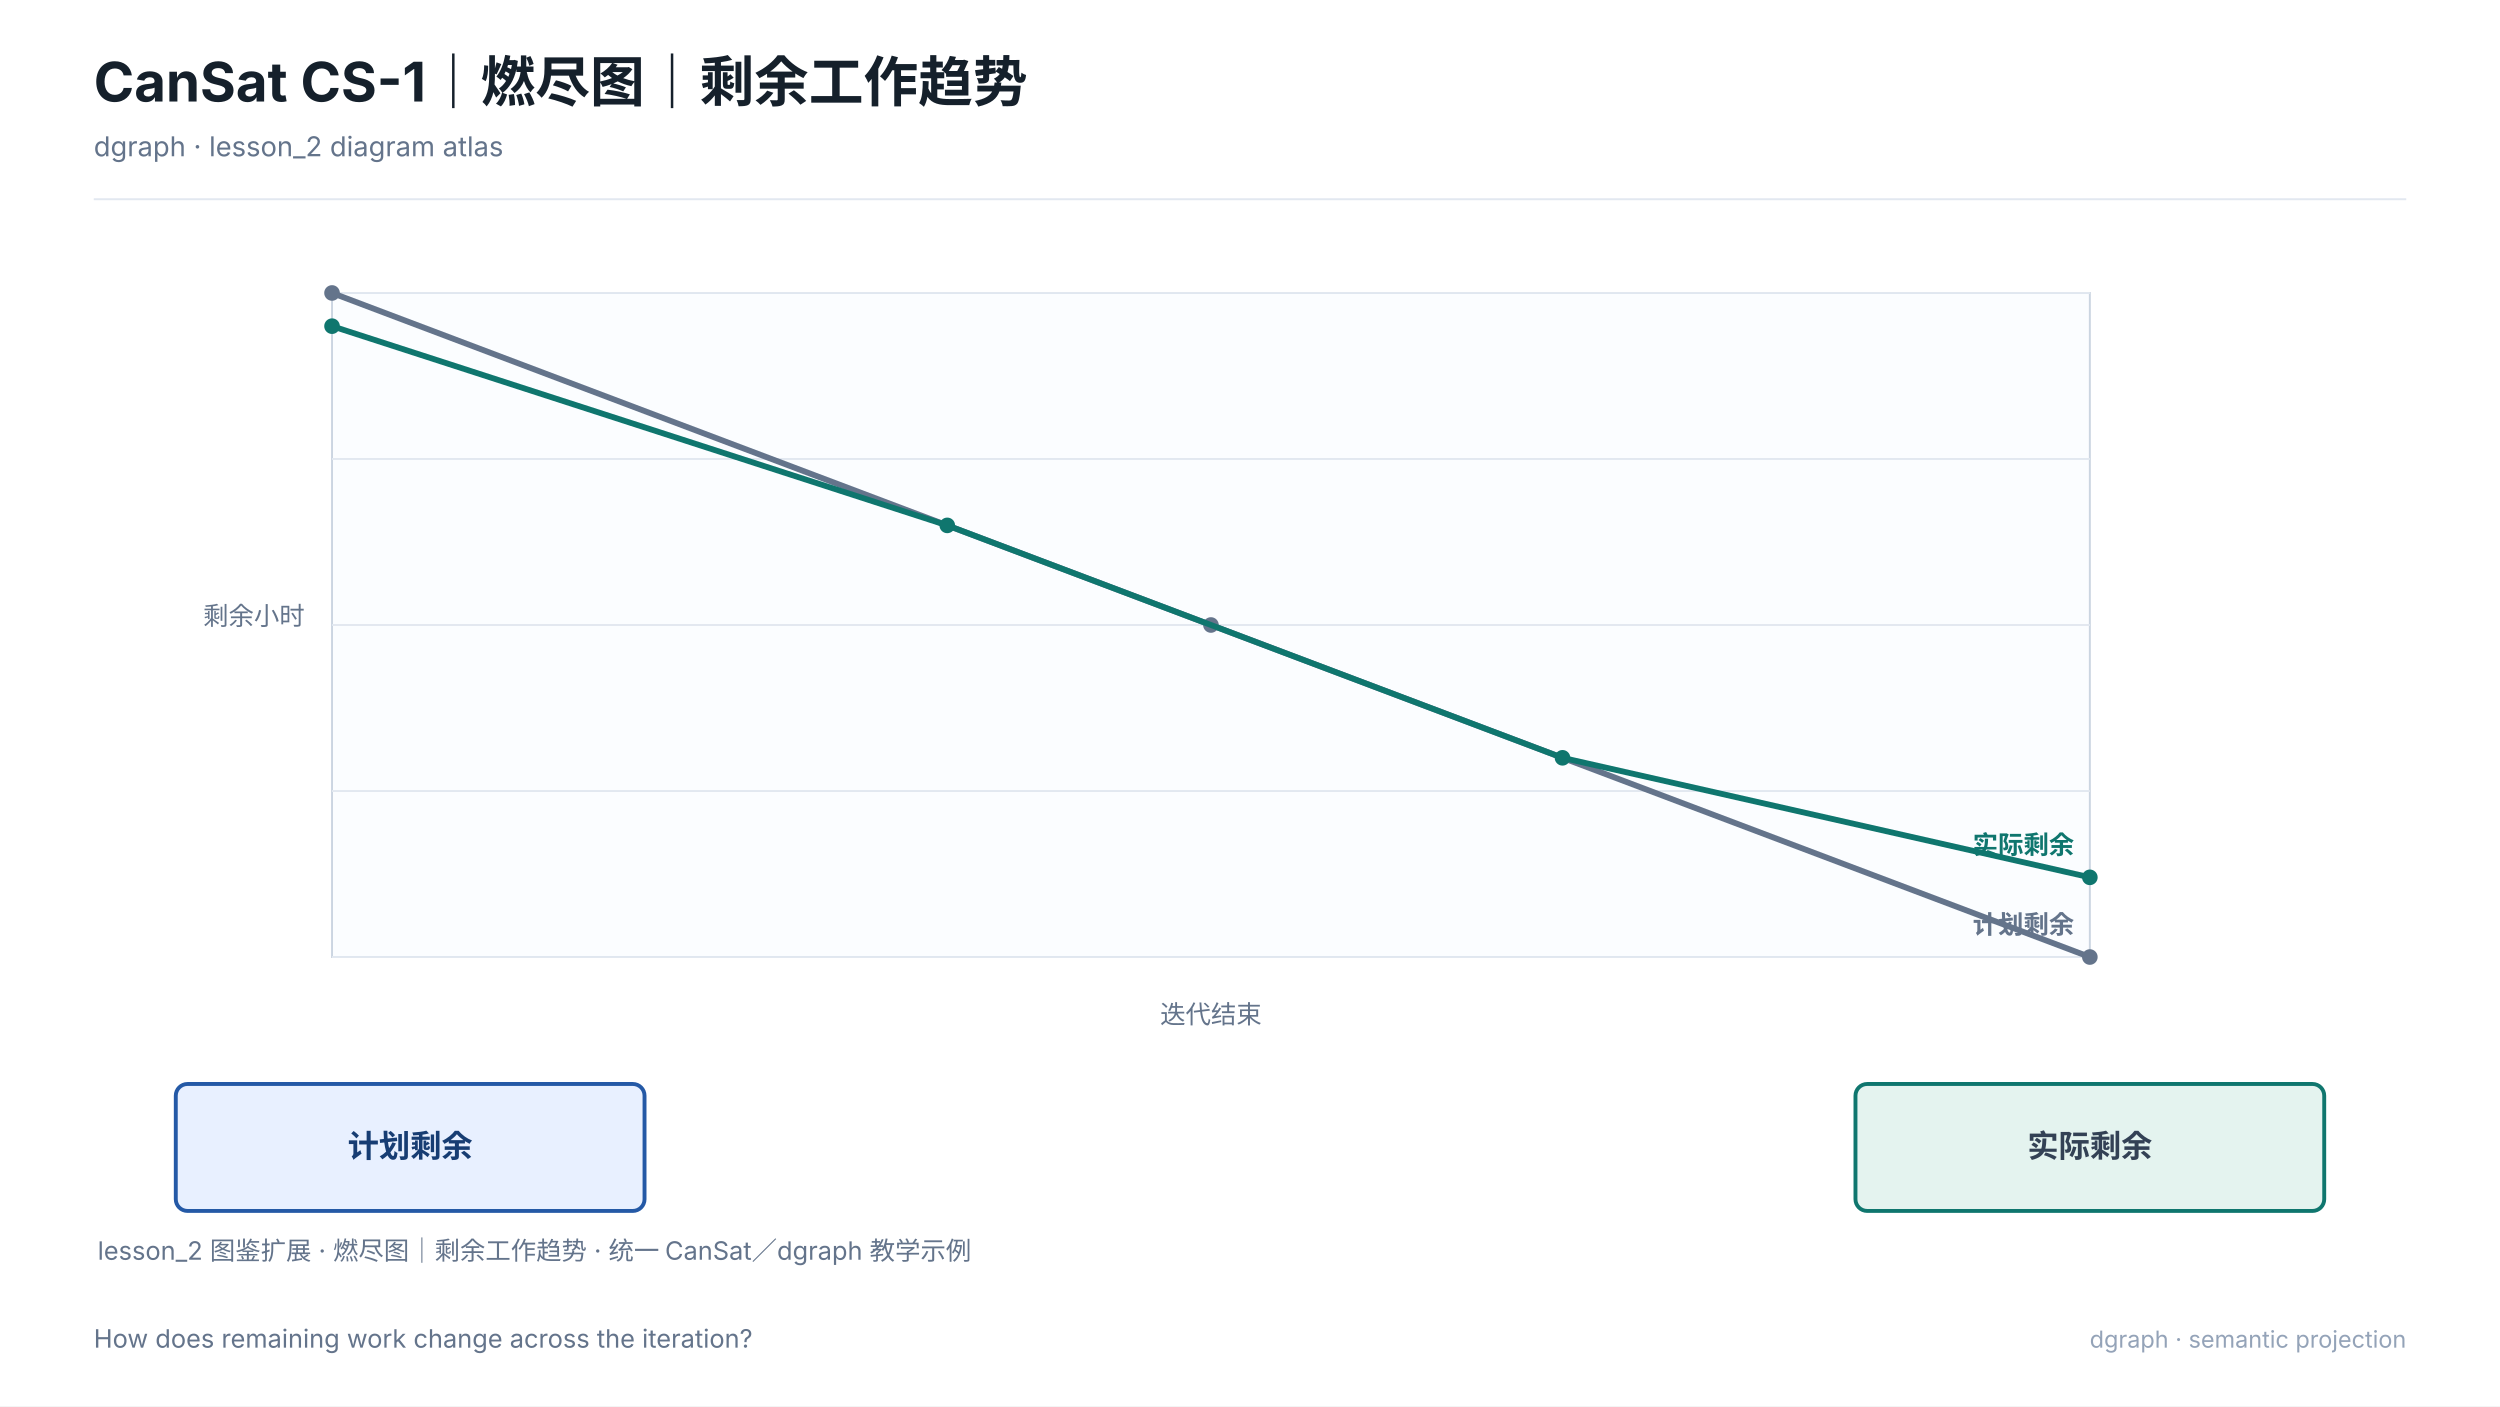
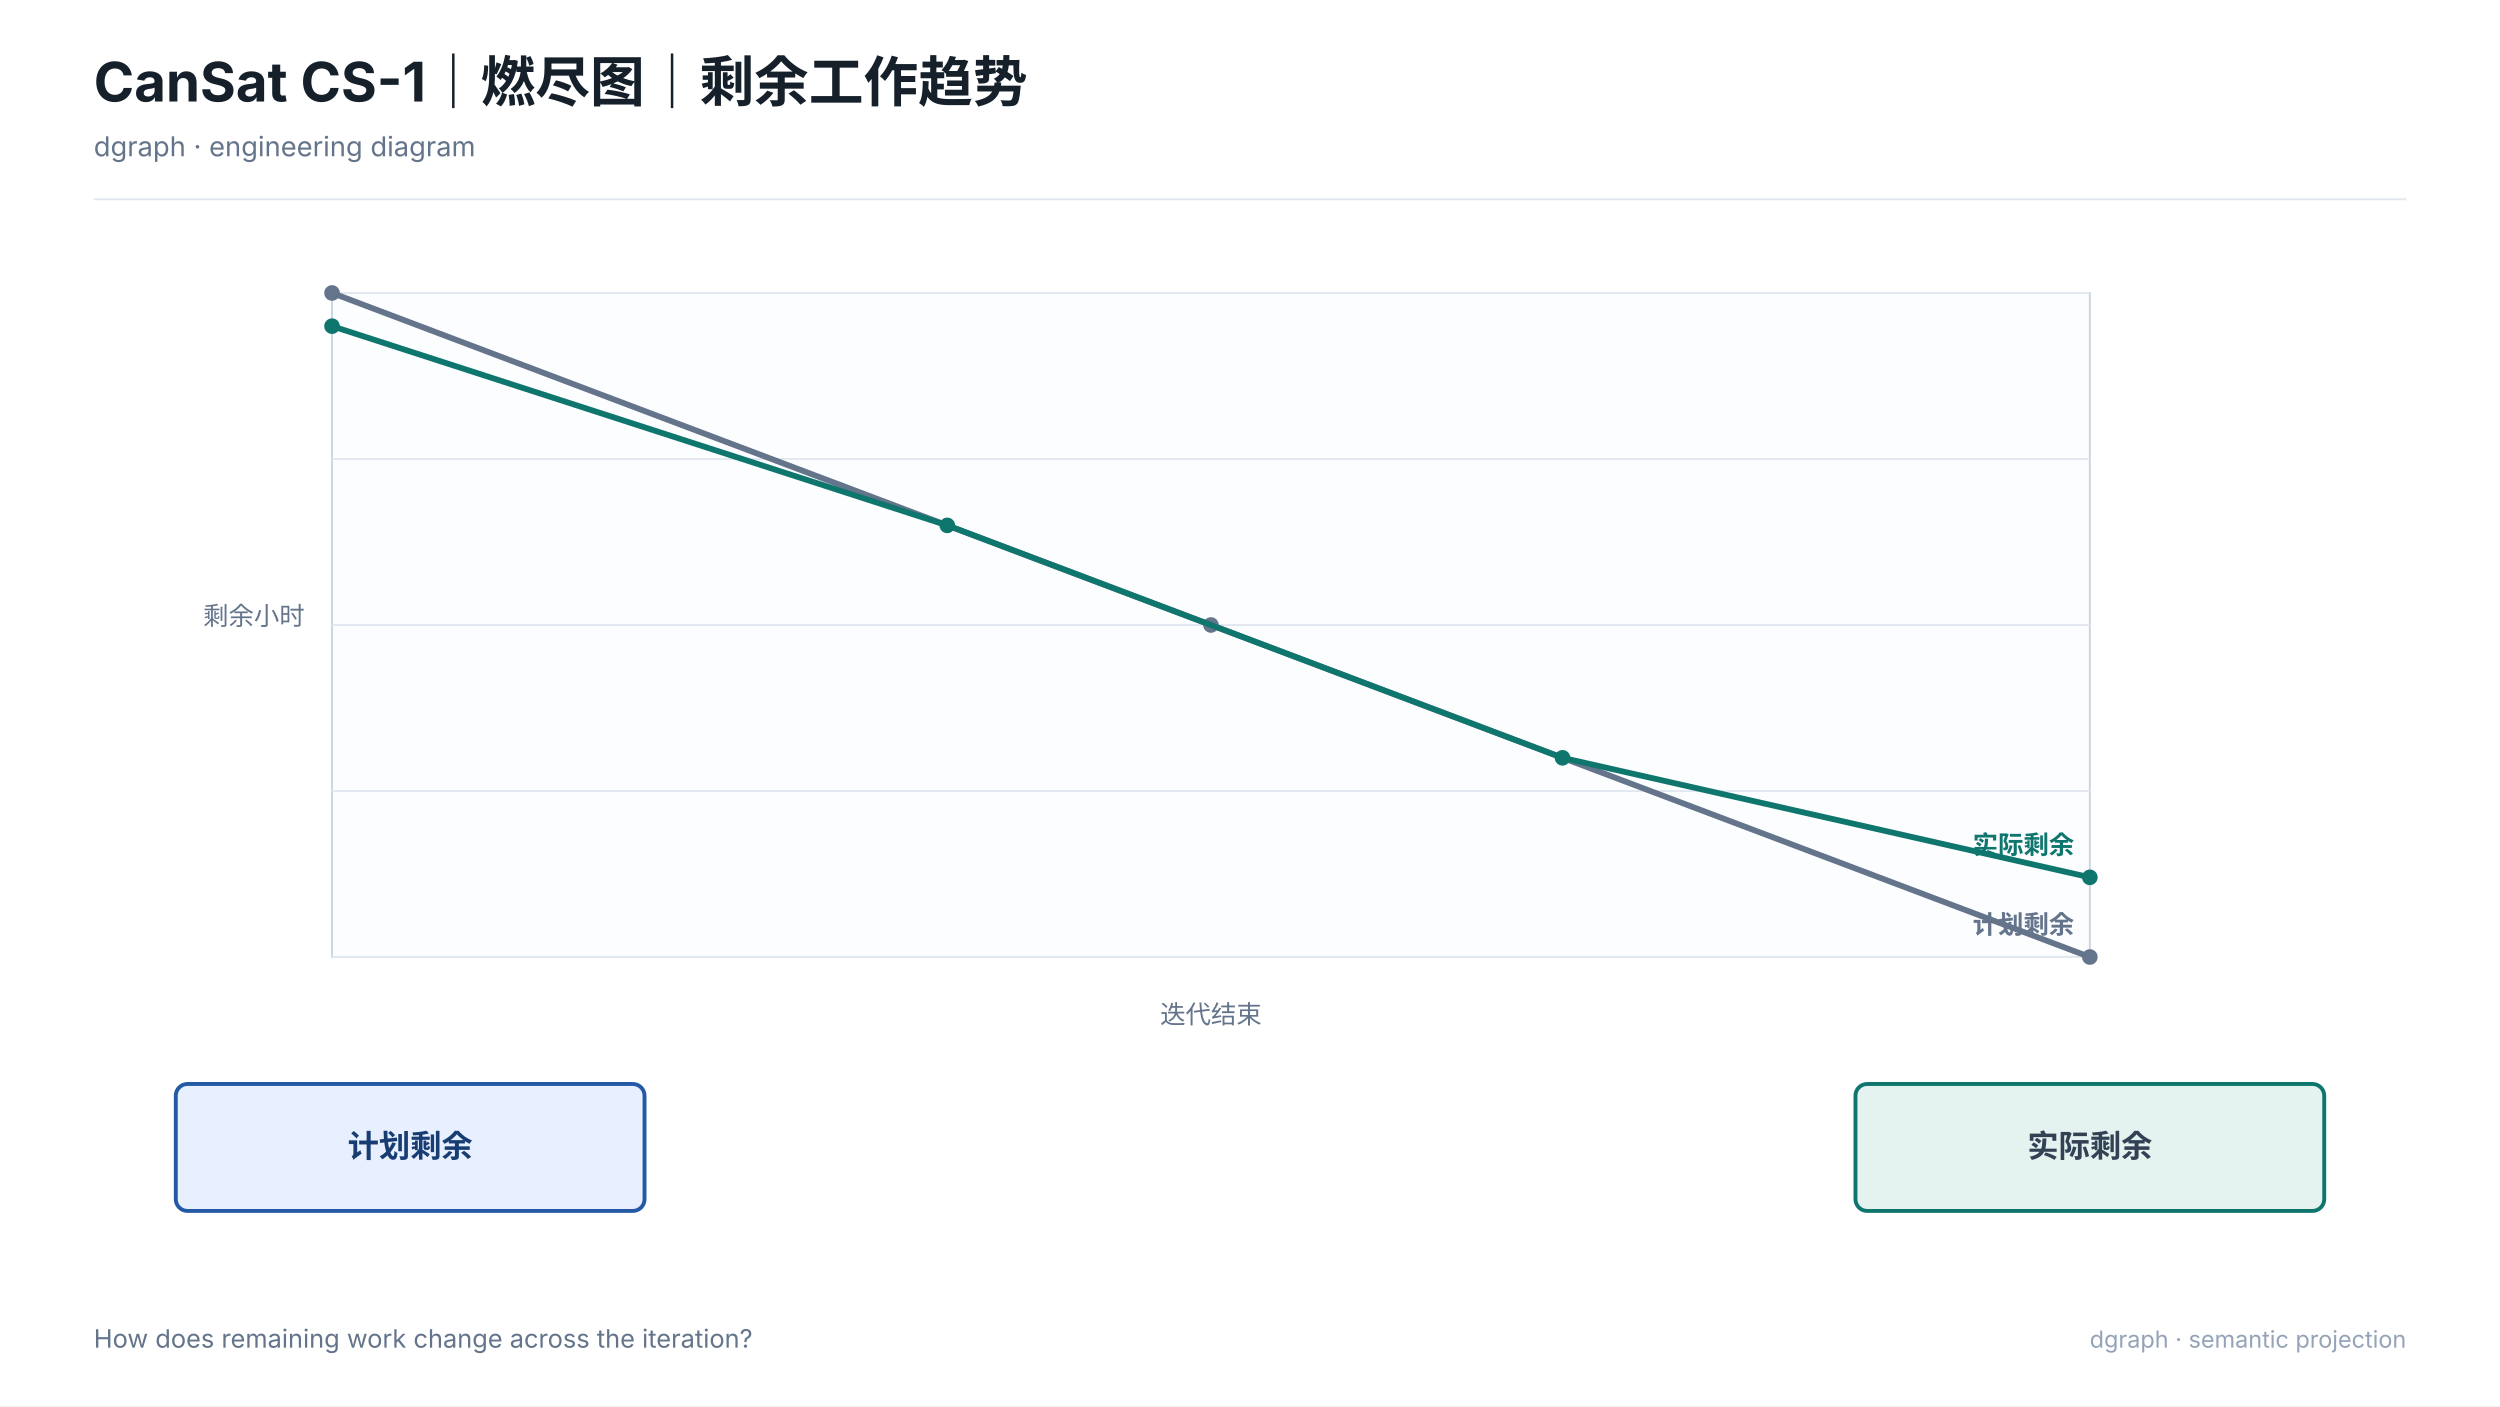
- <svg xmlns="http://www.w3.org/2000/svg" viewBox="0 0 1280 720" width="1280" height="720" font-family="-apple-system, PingFang SC, Hiragino Sans GB, Noto Sans SC, sans-serif">
+ <svg xmlns="http://www.w3.org/2000/svg" viewBox="0 0 1280 720" width="1280" height="720" font-family="-apple-system, PingFang SC, Hiragino Sans GB, Noto Sans SC, sans-serif" data-layout="burndown">
  <defs>
    <marker id="arrow" viewBox="0 0 10 10" refX="9" refY="5" markerWidth="7" markerHeight="7" orient="auto">
      <path d="M 0 0 L 10 5 L 0 10 z" fill="#64748b" />
    </marker>
  </defs>
  <rect width="1280" height="720" fill="#fff" />
  <text x="48" y="52" font-size="28" fill="#15202b" text-anchor="start" font-weight="750">CanSat CS-1｜燃尽图｜剩余工作趋势</text>
-   <text x="48" y="80" font-size="14" fill="#64748b" text-anchor="start" font-weight="400">dgraph · lesson_2 diagram atlas</text>
+   <text x="48" y="80" font-size="14" fill="#64748b" text-anchor="start" font-weight="400">dgraph · engineering diagram</text>
  <line x1="48" y1="102" x2="1232" y2="102" stroke="#e2e8f0" />
  <g data-chart="pm-burndown-chart">
    <rect x="170" y="150" width="900" height="340" fill="#fbfdff" stroke="#cbd5e1" />
    <line x1="170" y1="150.0" x2="1070" y2="150.0" stroke="#e2e8f0" />
    <line x1="170" y1="235.0" x2="1070" y2="235.0" stroke="#e2e8f0" />
    <line x1="170" y1="320.0" x2="1070" y2="320.0" stroke="#e2e8f0" />
    <line x1="170" y1="405.0" x2="1070" y2="405.0" stroke="#e2e8f0" />
    <line x1="170" y1="490.0" x2="1070" y2="490.0" stroke="#e2e8f0" />
    <g data-chart-series="planned">
      <path d="M 170.0,150.0 L 620.0,320.0 L 1070.0,490.0" fill="none" stroke="#64748b" stroke-width="3" />
      <circle cx="170.0" cy="150.0" r="4" fill="#64748b" />
      <circle cx="620.0" cy="320.0" r="4" fill="#64748b" />
      <circle cx="1070.0" cy="490.0" r="4" fill="#64748b" />
      <text x="1062.0" y="478.0" font-size="13" fill="#64748b" text-anchor="end" font-weight="600">计划剩余</text>
    </g>
    <g data-chart-series="actual">
      <path d="M 170.0,167.0 L 485.0,269.0 L 800.0,388.0 L 1070.0,449.2" fill="none" stroke="#0f766e" stroke-width="3" />
      <circle cx="170.0" cy="167.0" r="4" fill="#0f766e" />
      <circle cx="485.0" cy="269.0" r="4" fill="#0f766e" />
      <circle cx="800.0" cy="388.0" r="4" fill="#0f766e" />
      <circle cx="1070.0" cy="449.2" r="4" fill="#0f766e" />
      <text x="1062.0" y="437.2" font-size="13" fill="#0f766e" text-anchor="end" font-weight="600">实际剩余</text>
    </g>
    <text x="620.0" y="524" font-size="13" fill="#64748b" text-anchor="middle" font-weight="400">迭代结束</text>
    <text x="156" y="320.0" font-size="13" fill="#64748b" text-anchor="end" font-weight="400">剩余小时</text>
  </g>
-   <g data-node-id="n0" data-source-id="Lesson2.pm-burndown.n0" data-kind="block">
+   <g data-node-id="n0" data-source-id="Example.pm-burndown.n0" data-kind="block">
    <rect x="90" y="555" width="240" height="65" rx="6" fill="#e8f0ff" stroke="#2459a6" stroke-width="2" />
    <text x="210.0" y="592.5" font-size="16" fill="#173d73" text-anchor="middle" font-weight="600">计划剩余</text>
  </g>
-   <g data-node-id="n1" data-source-id="Lesson2.pm-burndown.n1" data-kind="block">
+   <g data-node-id="n1" data-source-id="Example.pm-burndown.n1" data-kind="block">
    <rect x="950" y="555" width="240" height="65" rx="6" fill="#e4f3ef" stroke="#0f766e" stroke-width="2" />
    <text x="1070.0" y="592.5" font-size="16" fill="#334155" text-anchor="middle" font-weight="600">实际剩余</text>
  </g>
-   <text x="50" y="645" font-size="13" fill="#64748b" text-anchor="start" font-weight="400">lesson_2 图鉴扩展 · 燃尽图｜剩余工作趋势 · 统一 CanSat／dgraph 教学示例</text>
  <text x="48" y="690" font-size="13" fill="#64748b" text-anchor="start" font-weight="400">How does remaining work change across the iteration?</text>
  <text x="1232" y="690" font-size="12" fill="#94a3b8" text-anchor="end" font-weight="400">dgraph · semantic projection</text>
</svg>
